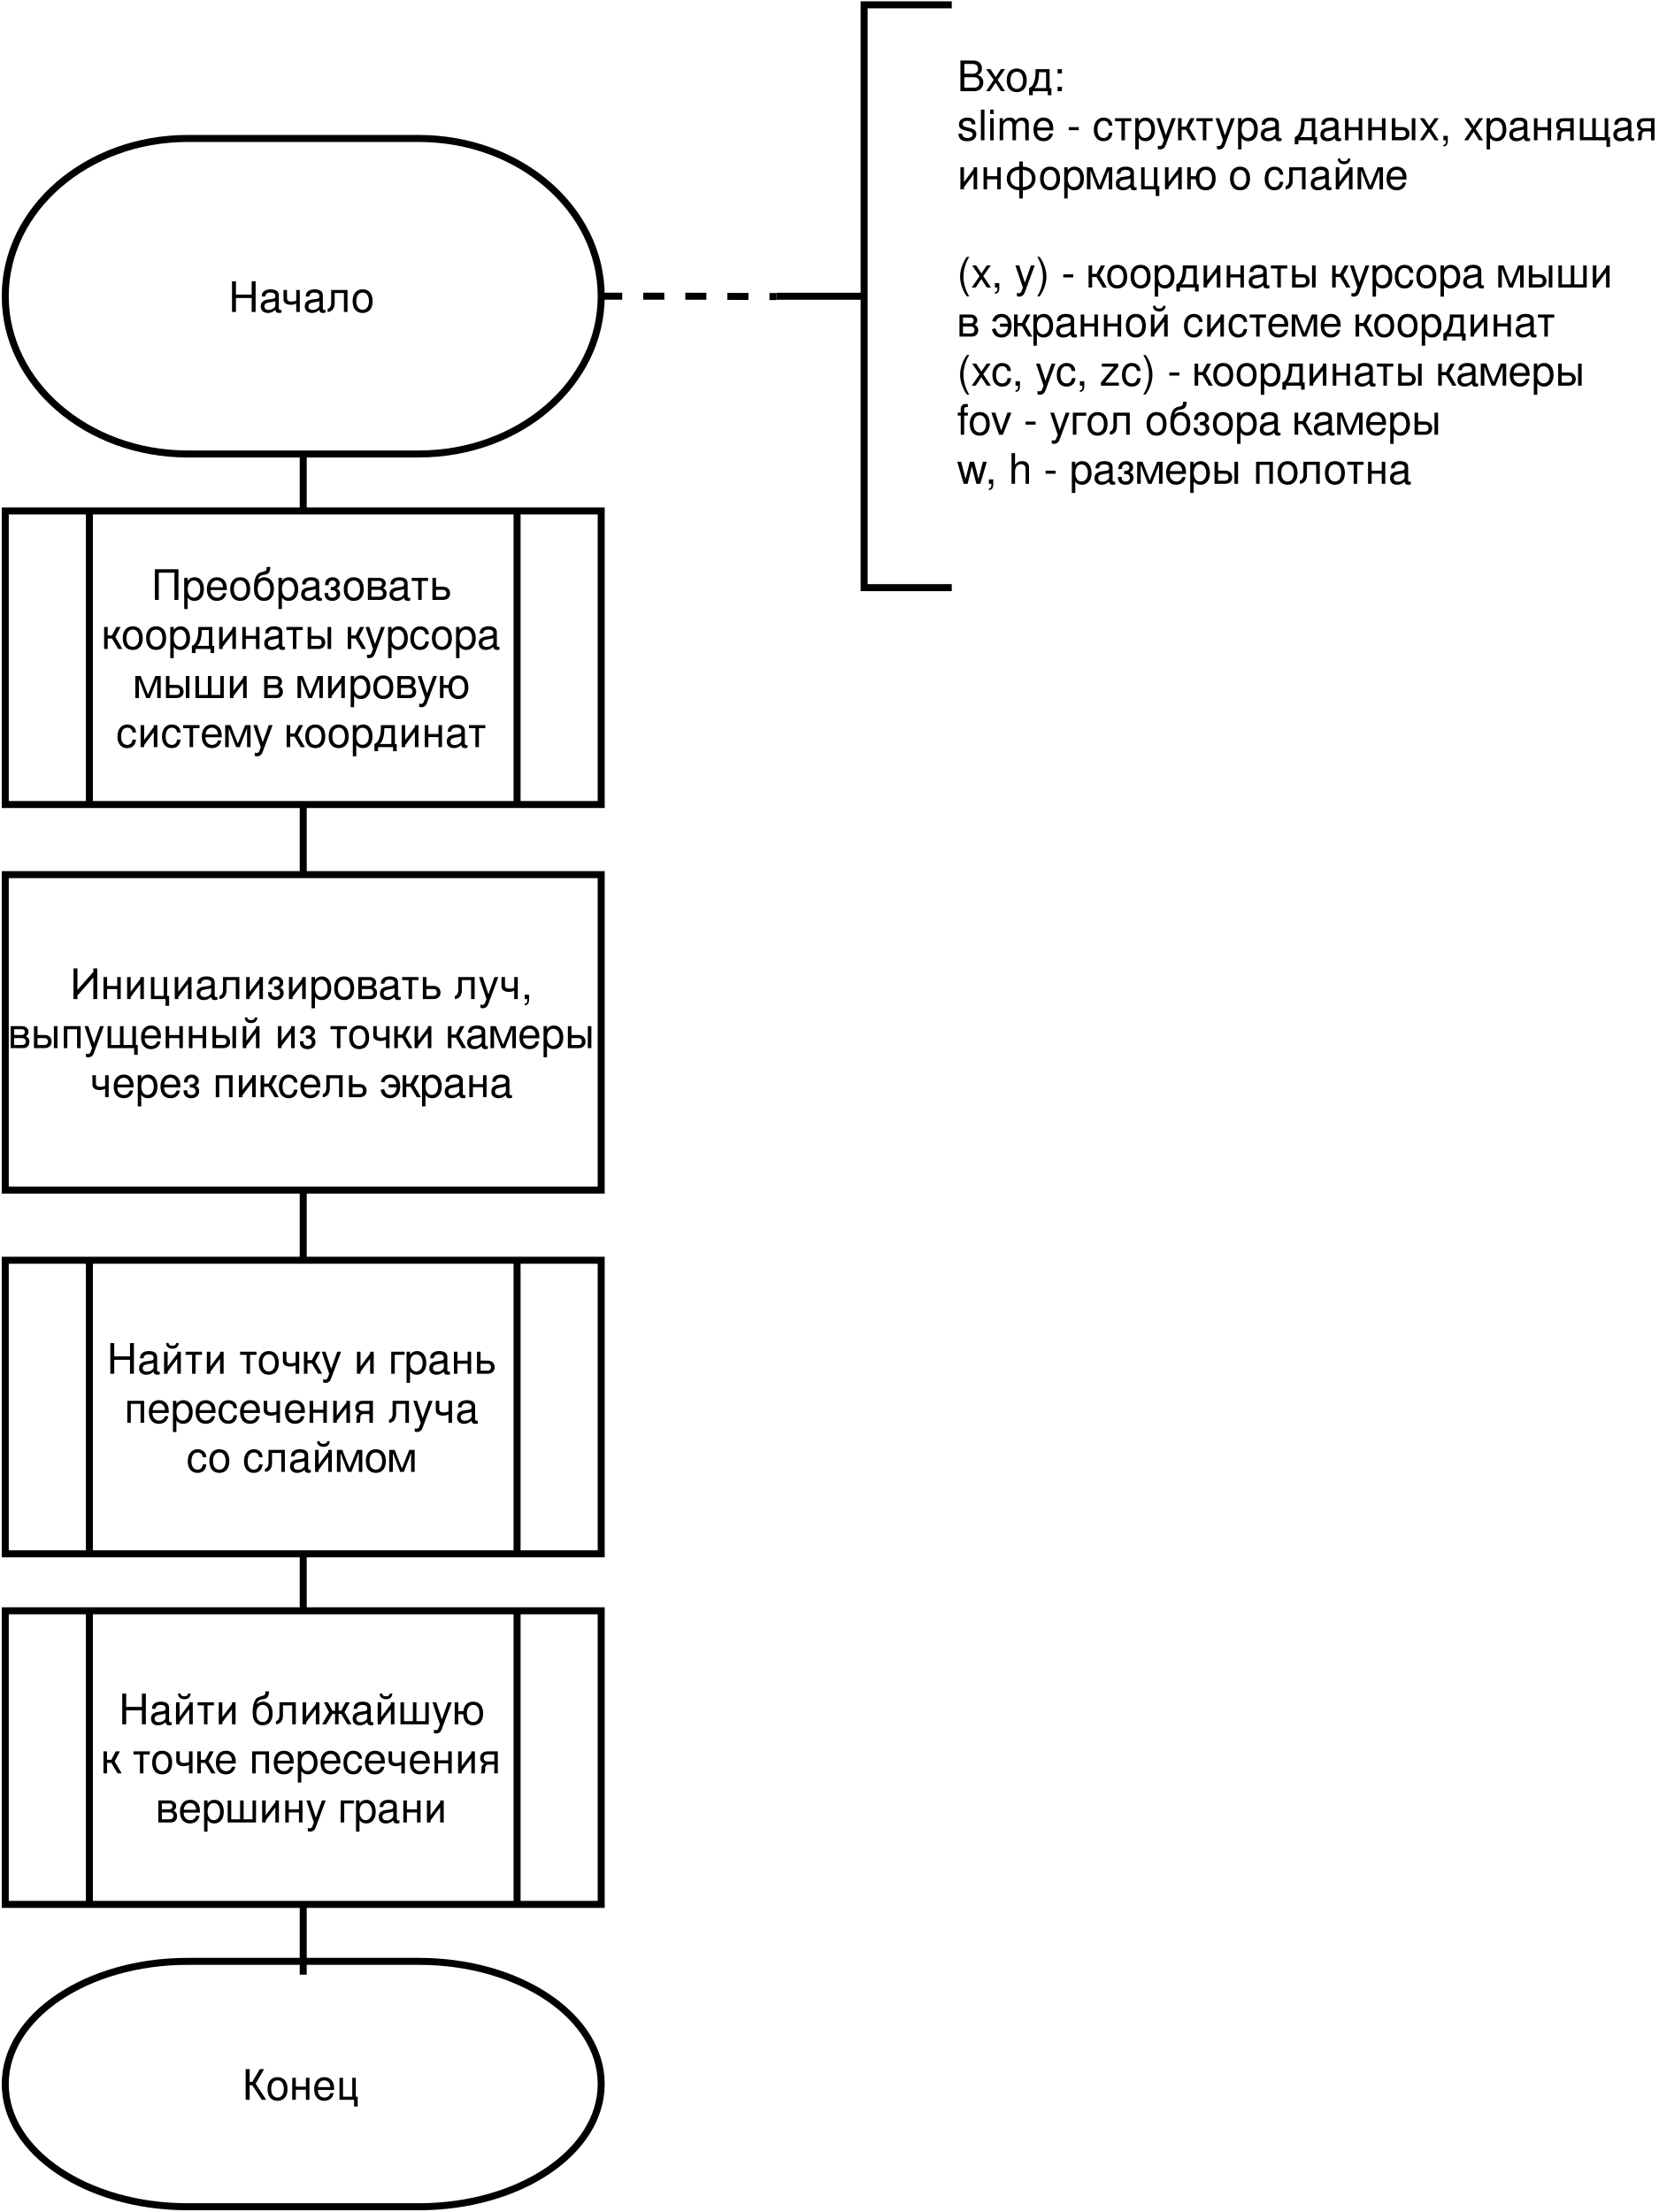
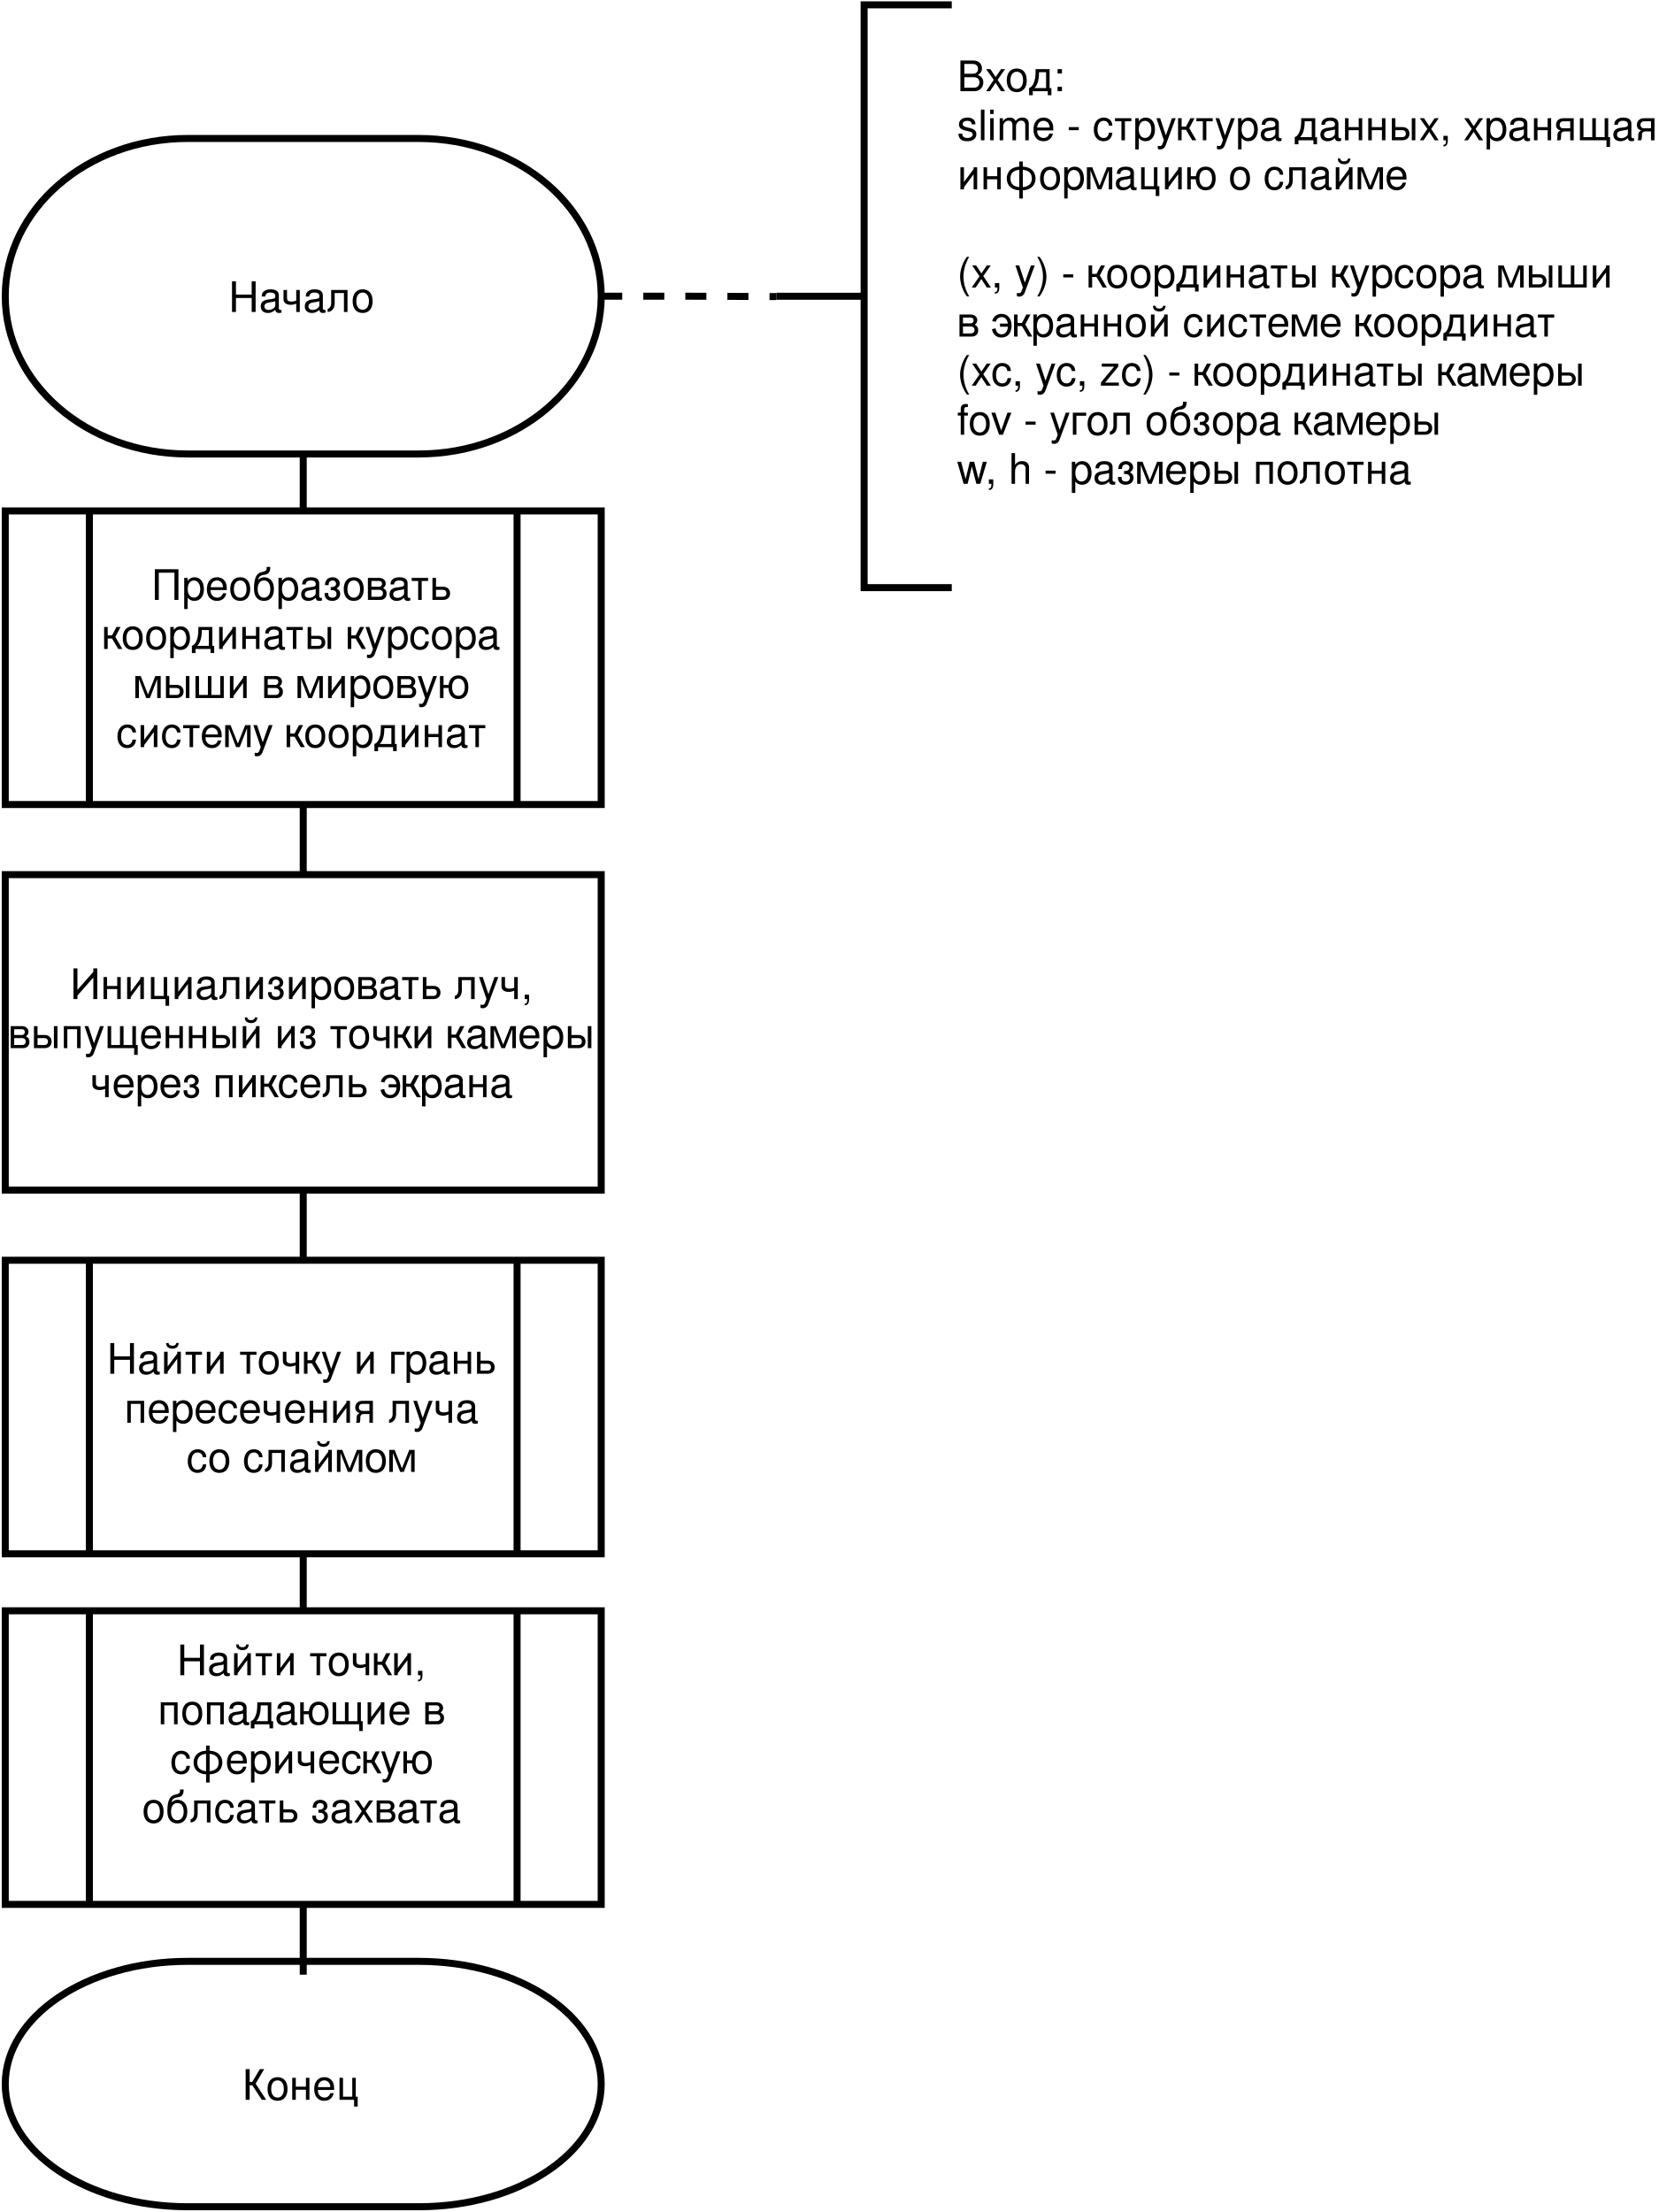
- <svg xmlns="http://www.w3.org/2000/svg" version="1.1" width="473px" height="631px" viewBox="-0.5 -0.5 473 631" content="&lt;mxfile host=&quot;app.diagrams.net&quot; modified=&quot;2022-12-03T10:46:52.663Z&quot; agent=&quot;5.0 (X11)&quot; etag=&quot;5xREUCN4DJb7qqzw2PeK&quot; version=&quot;20.6.0&quot; type=&quot;device&quot;&gt;&lt;diagram id=&quot;zqG2SvXEyVBPTpX7d1KH&quot; name=&quot;Page-1&quot;&gt;7VrbjqM4EP0apN2HjsAEAo+5kNmHWWmk1mh2nlYsOIFdgiPj3Obr1+ALZSCX7e5sZ6SWehgol+3yKdepsrstd745fqLxNvudpLiwkJ0eLXdhIeSMEbLqHzs9SckkdIVkTfNUylrBc/4DS6Etpbs8xZWhyAgpWL41hQkpS5wwQxZTSg6m2ooU5qzbeI17guckLvrSb3nKMiENPLuV/4bzdaZmdmzZsomVshRUWZySAxC5keXOKSFMvG2Oc1zU6ClcRL/lmVZtGMUlu6VDcQjnW0ZWX5/jp42Lv1VfF6cnOco+LnZywdJYdlII4JQDIj8JZRlZkzIuolY6o2RXpriexuZfrc5nQrZc6HDh35ixk/RuvGOEi/AxZ3/I5vr9e91/5MmvxVEO13ycwMcXTPMNZpgqWZlOa0fzz5KUWEiWOV+7aE/jKmuMqyeqGCX/aE9yH8z6MEpMKrKjCb6AnYSKxXSN2QW9QOjVOIIJpJM+YcIXQ09cgeIiZvne3Hix3L9rrde6mL9IL/8HjysPv6fLWzd/Bxvg7Vz+Hl5WhPUobu57mUMTLurnzLY46MFEvfPnrHlGvZ3QR5LT2LZu3BzXNeWPVgU5JFlM2Yj7Z5OXMSO0t0HOwr/HlOHjRbxkqzuWAMtMomj10LKyM5GyDDByaN8J4WAYYdRg60k86+fYcqcW8i3kHqc1gAXfy7zjE//X6DrNU/QTErfpNwVyV7U2HkO2HLh14EI9udpMmoDmagrP6N5qLptnCDbFEljaiAOgPlar0oPNQVdf6fP3SNkYgVXqfSaaQjCCB6dtX385ikWcftWACWA0uNCYsWmwNgxJVNruEFFtWzSE8RwgGsjxOwghtcQFGN4e8o22OjRRCcx90OBhYPPSdUMkEwml/P9H8saY6uUqq1t8oUtXZA83v9jqLph91m6d+ikQmpz30O1TH8TKMzg/9NPk/BhCYWmY2VqEDHjgTn4FncZlSRjPFKT8s1aMi3xdcsUCrzizzYr4L1x8IVVeK3AxFYw325K85EQc7TnTVjK5vjkXe77JxU9OMHJQj4+9ATp2fH+EvHslPe/nqm362+FaZfPyOkbVJ1cLGTR+qEJG2d3Ns0sQvp7JF4NhHUmu7lLYvEvn/092MecczDI2yC6alwIwjF6SnjAyBr4lvzRdX55fOsFVU0jOD8+fO+y0ydO0iS2lMJVsphsUD24pSXBV9cKwEsFmj5xxTYY0kdHnD4ZRlx0TXDanB82iWnCHytRBLcVdq04DdzS5Fxs6k+HIgW5egGTn/0TVvze+sfyf3Kv8RwPofuQaM4VczzX+Q+UaZXc3YiD1BeZZxzZP0AHIOINU3c8+urtm8UlTp3YPGTJDiDJU64aAzjtnQH3OAHYhGySBCFwDTM2sc3tRDcaAp0wPTKgr5wBkSAeozQAWV89Rdi/MOpni9sufV9w+uO99/YDCD/65RivX+efB7mb9Yf5ZgCAIQQAHF+MZlnY6sN2hqBoqg5dDIQ3jFoZ9hx2Xw6zWL31BdXzTNVEk3z/qzgFOcm+tie5ZdLoP8Bulh6Wl4EZaUpX7o9DSmavuy7Sk7+5gZeT3ugRnj68Ni10pWPTd6CvpqldsdSqeAKxhYVLrIKMKFD5Yqs9S4/uyFP9sf6XetIG/THCjfwE=&lt;/diagram&gt;&lt;/mxfile&gt;">
+ <svg xmlns="http://www.w3.org/2000/svg" version="1.1" width="473px" height="631px" viewBox="-0.5 -0.5 473 631" content="&lt;mxfile host=&quot;app.diagrams.net&quot; modified=&quot;2022-12-11T08:18:45.619Z&quot; agent=&quot;5.0 (X11)&quot; etag=&quot;cOzJ2lVjVVAE6scWM1nS&quot; version=&quot;20.6.2&quot; type=&quot;device&quot;&gt;&lt;diagram id=&quot;zqG2SvXEyVBPTpX7d1KH&quot; name=&quot;Page-1&quot;&gt;7Vrbbts4EP0aAbsPMSTKsuVHX+TuQxcoEBTdPi24Em2rlUWDomO7X7+UeNFQomNvGm9cIECqSsMhOTzDOTNk4oXz7fEDw7vNnzQjhYf87OiFCw+hYIiQV//42UlJ4jCWkjXLMyVrBY/5D6KEvpLu84xUliKntOD5zhamtCxJyi0ZZowebLUVLexZd3hNeoLHFBd96Zc84xspjSO/lf9B8vVGzxz4qmWLtbISVBuc0QMQhYkXzhmlXL5tj3NS1OhpXGS/5ZlWYxgjJb+mQ3GYzHecrj4/4odtSL5UnxenBzXKEy72asHKWH7SCJBMAKI+KeMbuqYlLpJWOmN0X2aknsYXX63OR0p3QhgI4TfC+Ul5F+85FSJyzPlfqrl+/1r3H0Tqa3FUwzUfJ/DxibB8SzhhWlZm09rR4rOkJZGSZS7WLtszXG0a4+qJKs7od+NJ4YNZH0aFSUX3LCXPYKeg4pitCX9GT234GkcwgXLSB0LFYthJKDBSYJ4/2RsPq/27Nnqti8WL8vJ/8Lj28Fu6vHXzV7ABXs/lb+FlTVj34ua+lwU0k0X9nPmeAD0e63fxnDXPpLcT+kgKGtvVjdvjuqb8waqgh3SDGR8I/2zzEnPKehvkLPxPhHFyfBYv1RoOFcAqk2haPbSsHIyVbAMYeeLfCOHYjTBqsI0UnvVz6IVTD408FB6nNYCF2Mui44P41+gGzVP2k5Kw6TcF8lC3Nh5Dvhq4deBCP4XaTJmA5nqKyOreai6b5wRsiiWwtBHHQH2oV2UGm4OuI60v3hNtYwJWafaZbJqAESI4bfv621Eu4vS7AUwCY8CFxgxtg41hSKHSdoeIGtsSF8ZzgGisxu8ghPQSF2B43+UbY/XERiW290GDh4XNS9cNkUwVlOr/H+krY2qWq61u8YUuXdEnuPnlVg/B7LN269RPidD4vIeun/ogV76B80M/jc+PIRWWlpmtRciCB+7kn6BTXJaUi0xBy79rRVzk61IoFmQlmG1W4H9I8YlWea0gxEwy3mxH81IQcfIkmLZSyfXVuTga2Vz8EMSDAPX4OHLQcTAaDVB0q6QX/Vq1TX87XKpsXl7H6PrkYiGDhndVyGi7u3l2CcI3svnCGdaJ4uouhc27dP7/ZBd7TmeW8UF2MbwUg2HMksyEiTXwNfml6fry/NIJrppCcnF4/thhp22eZU1saYWpYjPToHlwx2hKqqoXhpUMNn8QDGsyZKmKvpEzjLrsmJKyOT0YFjWCG1SmAWop7lJ1GoeD8a3YMBi7Iwe6eQGS3egXqv6j4ZXl//hW5T9yoPuea+wUcjnXjO4q12i7uxEDqS+2zzq+fYKOQcZxUnU/+5juhsXHTZ3aPWSoDCHLUKM7AXTeOQOacwawC/kgCSTgGmBqZ53ri2owBjxlRmBCUznHIEMGQG0GsLh4jvJ7YdbJFNdf/vzE7UP41tcPaPLOP5do5TL/3Nnd7MjNPwsQBBMQwPGz8QxLOxPYoSuqXGXw0hXSMG5h2HfYcelmtX7pC6rjq66JEvX+Xnc6OCm8tia6ZdEZ3sFvlO6WluIraUlX7vdCS2euul9GS1LhDN8k4L1zyd0cb9uSJ1bc0x6Te7xibqwhi8W9giXonduTrnHwKhLSlrOUG4OmyFX3dWnwnc0cbDa8LZuJz/ZX700b+AuGMPkX&lt;/diagram&gt;&lt;/mxfile&gt;">
  <defs />
  <g>
    <path d="M 171 84 L 196 84 L 221 84.1" fill="none" stroke="rgb(0, 0, 0)" stroke-width="2" stroke-miterlimit="10" stroke-dasharray="6 6" pointer-events="stroke" />
    <path d="M 86 129 L 86 149 L 86 125.3 L 86 145.25" fill="none" stroke="rgb(0, 0, 0)" stroke-width="2" stroke-miterlimit="10" pointer-events="stroke" />
    <path d="M 53.04 39 L 118.96 39 C 147.7 39 171 59.15 171 84 C 171 108.85 147.7 129 118.96 129 L 53.04 129 C 24.3 129 1 108.85 1 84 C 1 59.15 24.3 39 53.04 39 Z" fill="rgb(255, 255, 255)" stroke="rgb(0, 0, 0)" stroke-width="2" stroke-miterlimit="10" pointer-events="all" />
    <g fill="rgb(0, 0, 0)" font-family="Helvetica" text-anchor="middle" font-size="12px">
      <text x="85.5" y="88.5">Начало</text>
    </g>
    <rect x="221" y="0.88" width="50" height="166.25" fill="none" stroke="none" pointer-events="all" />
    <path d="M 271 0.88 L 246 0.88 L 246 167.13 L 271 167.13" fill="none" stroke="rgb(0, 0, 0)" stroke-width="2" stroke-miterlimit="10" pointer-events="all" />
    <path d="M 221 84.01 L 246 84.01" fill="none" stroke="rgb(0, 0, 0)" stroke-width="2" stroke-miterlimit="10" pointer-events="all" />
    <g fill="rgb(0, 0, 0)" font-family="Helvetica" font-size="12px">
      <text x="272.5" y="25.51">Вход:</text>
      <text x="272.5" y="39.51">slime - структура данных, хранящая</text>
      <text x="272.5" y="53.51">информацию о слайме</text>
      <text x="272.5" y="81.51">(x, y) - координаты курсора мыши</text>
      <text x="272.5" y="95.51">в экранной системе координат</text>
      <text x="272.5" y="109.51">(xc, yc, zc) - координаты камеры</text>
      <text x="272.5" y="123.51">fov - угол обзора камеры</text>
      <text x="272.5" y="137.51">w, h - размеры полотна</text>
    </g>
    <path d="M 86 229 L 86 249.1 L 86 229 L 86 249" fill="none" stroke="rgb(0, 0, 0)" stroke-width="2" stroke-miterlimit="10" pointer-events="stroke" />
    <rect x="1" y="145.25" width="170" height="83.75" fill="rgb(255, 255, 255)" stroke="rgb(0, 0, 0)" stroke-width="2" pointer-events="all" />
    <path d="M 25 145.25 L 25 229 M 147 145.25 L 147 229" fill="none" stroke="rgb(0, 0, 0)" stroke-width="2" stroke-miterlimit="10" pointer-events="all" />
    <g fill="rgb(0, 0, 0)" font-family="Helvetica" text-anchor="middle" font-size="12px">
      <text x="85.5" y="170.63">Преобразовать</text>
      <text x="85.5" y="184.63">координаты курсора</text>
      <text x="85.5" y="198.63">мыши в мировую</text>
      <text x="85.5" y="212.63">систему координат</text>
    </g>
    <path d="M 53.04 559 L 118.96 559 C 147.7 559 171 574.67 171 594 C 171 613.33 147.7 629 118.96 629 L 53.04 629 C 24.3 629 1 613.33 1 594 C 1 574.67 24.3 559 53.04 559 Z" fill="rgb(255, 255, 255)" stroke="rgb(0, 0, 0)" stroke-width="2" stroke-miterlimit="10" pointer-events="all" />
    <g fill="rgb(0, 0, 0)" font-family="Helvetica" text-anchor="middle" font-size="12px">
      <text x="85.5" y="598.5">Конец</text>
    </g>
    <path d="M 86 339 L 86 359 L 86 339 L 86 359" fill="none" stroke="rgb(0, 0, 0)" stroke-width="2" stroke-miterlimit="10" pointer-events="stroke" />
    <rect x="1" y="249" width="170" height="90" fill="rgb(255, 255, 255)" stroke="rgb(0, 0, 0)" stroke-width="2" pointer-events="all" />
    <g fill="rgb(0, 0, 0)" font-family="Helvetica" text-anchor="middle" font-size="12px">
      <text x="85.5" y="284.5">Инициализировать луч,</text>
      <text x="85.5" y="298.5">выпущенный из точки камеры</text>
      <text x="85.5" y="312.5">через пиксель экрана</text>
    </g>
    <path d="M 86 442.75 L 86 462.8 L 86 439 L 86 459" fill="none" stroke="rgb(0, 0, 0)" stroke-width="2" stroke-miterlimit="10" pointer-events="stroke" />
    <rect x="1" y="359" width="170" height="83.75" fill="rgb(255, 255, 255)" stroke="rgb(0, 0, 0)" stroke-width="2" pointer-events="all" />
    <path d="M 25 359 L 25 442.75 M 147 359 L 147 442.75" fill="none" stroke="rgb(0, 0, 0)" stroke-width="2" stroke-miterlimit="10" pointer-events="all" />
    <g fill="rgb(0, 0, 0)" font-family="Helvetica" text-anchor="middle" font-size="12px">
      <text x="85.5" y="391.38">Найти точку и грань</text>
      <text x="85.5" y="405.38">пересечения луча</text>
      <text x="85.5" y="419.38">со слаймом</text>
    </g>
    <path d="M 86 542.75 L 86 562.8 L 86 539 L 86 559" fill="none" stroke="rgb(0, 0, 0)" stroke-width="2" stroke-miterlimit="10" pointer-events="stroke" />
    <rect x="1" y="459" width="170" height="83.75" fill="rgb(255, 255, 255)" stroke="rgb(0, 0, 0)" stroke-width="2" pointer-events="all" />
    <path d="M 25 459 L 25 542.75 M 147 459 L 147 542.75" fill="none" stroke="rgb(0, 0, 0)" stroke-width="2" stroke-miterlimit="10" pointer-events="all" />
    <g fill="rgb(0, 0, 0)" font-family="Helvetica" text-anchor="middle" font-size="12px">
-       <text x="85.5" y="491.38">Найти ближайшую</text>
-       <text x="85.5" y="505.38">к точке пересечения</text>
-       <text x="85.5" y="519.38">вершину грани</text>
+       <text x="85.5" y="477.38">Найти точки,</text>
+       <text x="85.5" y="491.38">попадающие в</text>
+       <text x="85.5" y="505.38">сферическую</text>
+       <text x="85.5" y="519.38">облсать захвата</text>
    </g>
  </g>
</svg>
